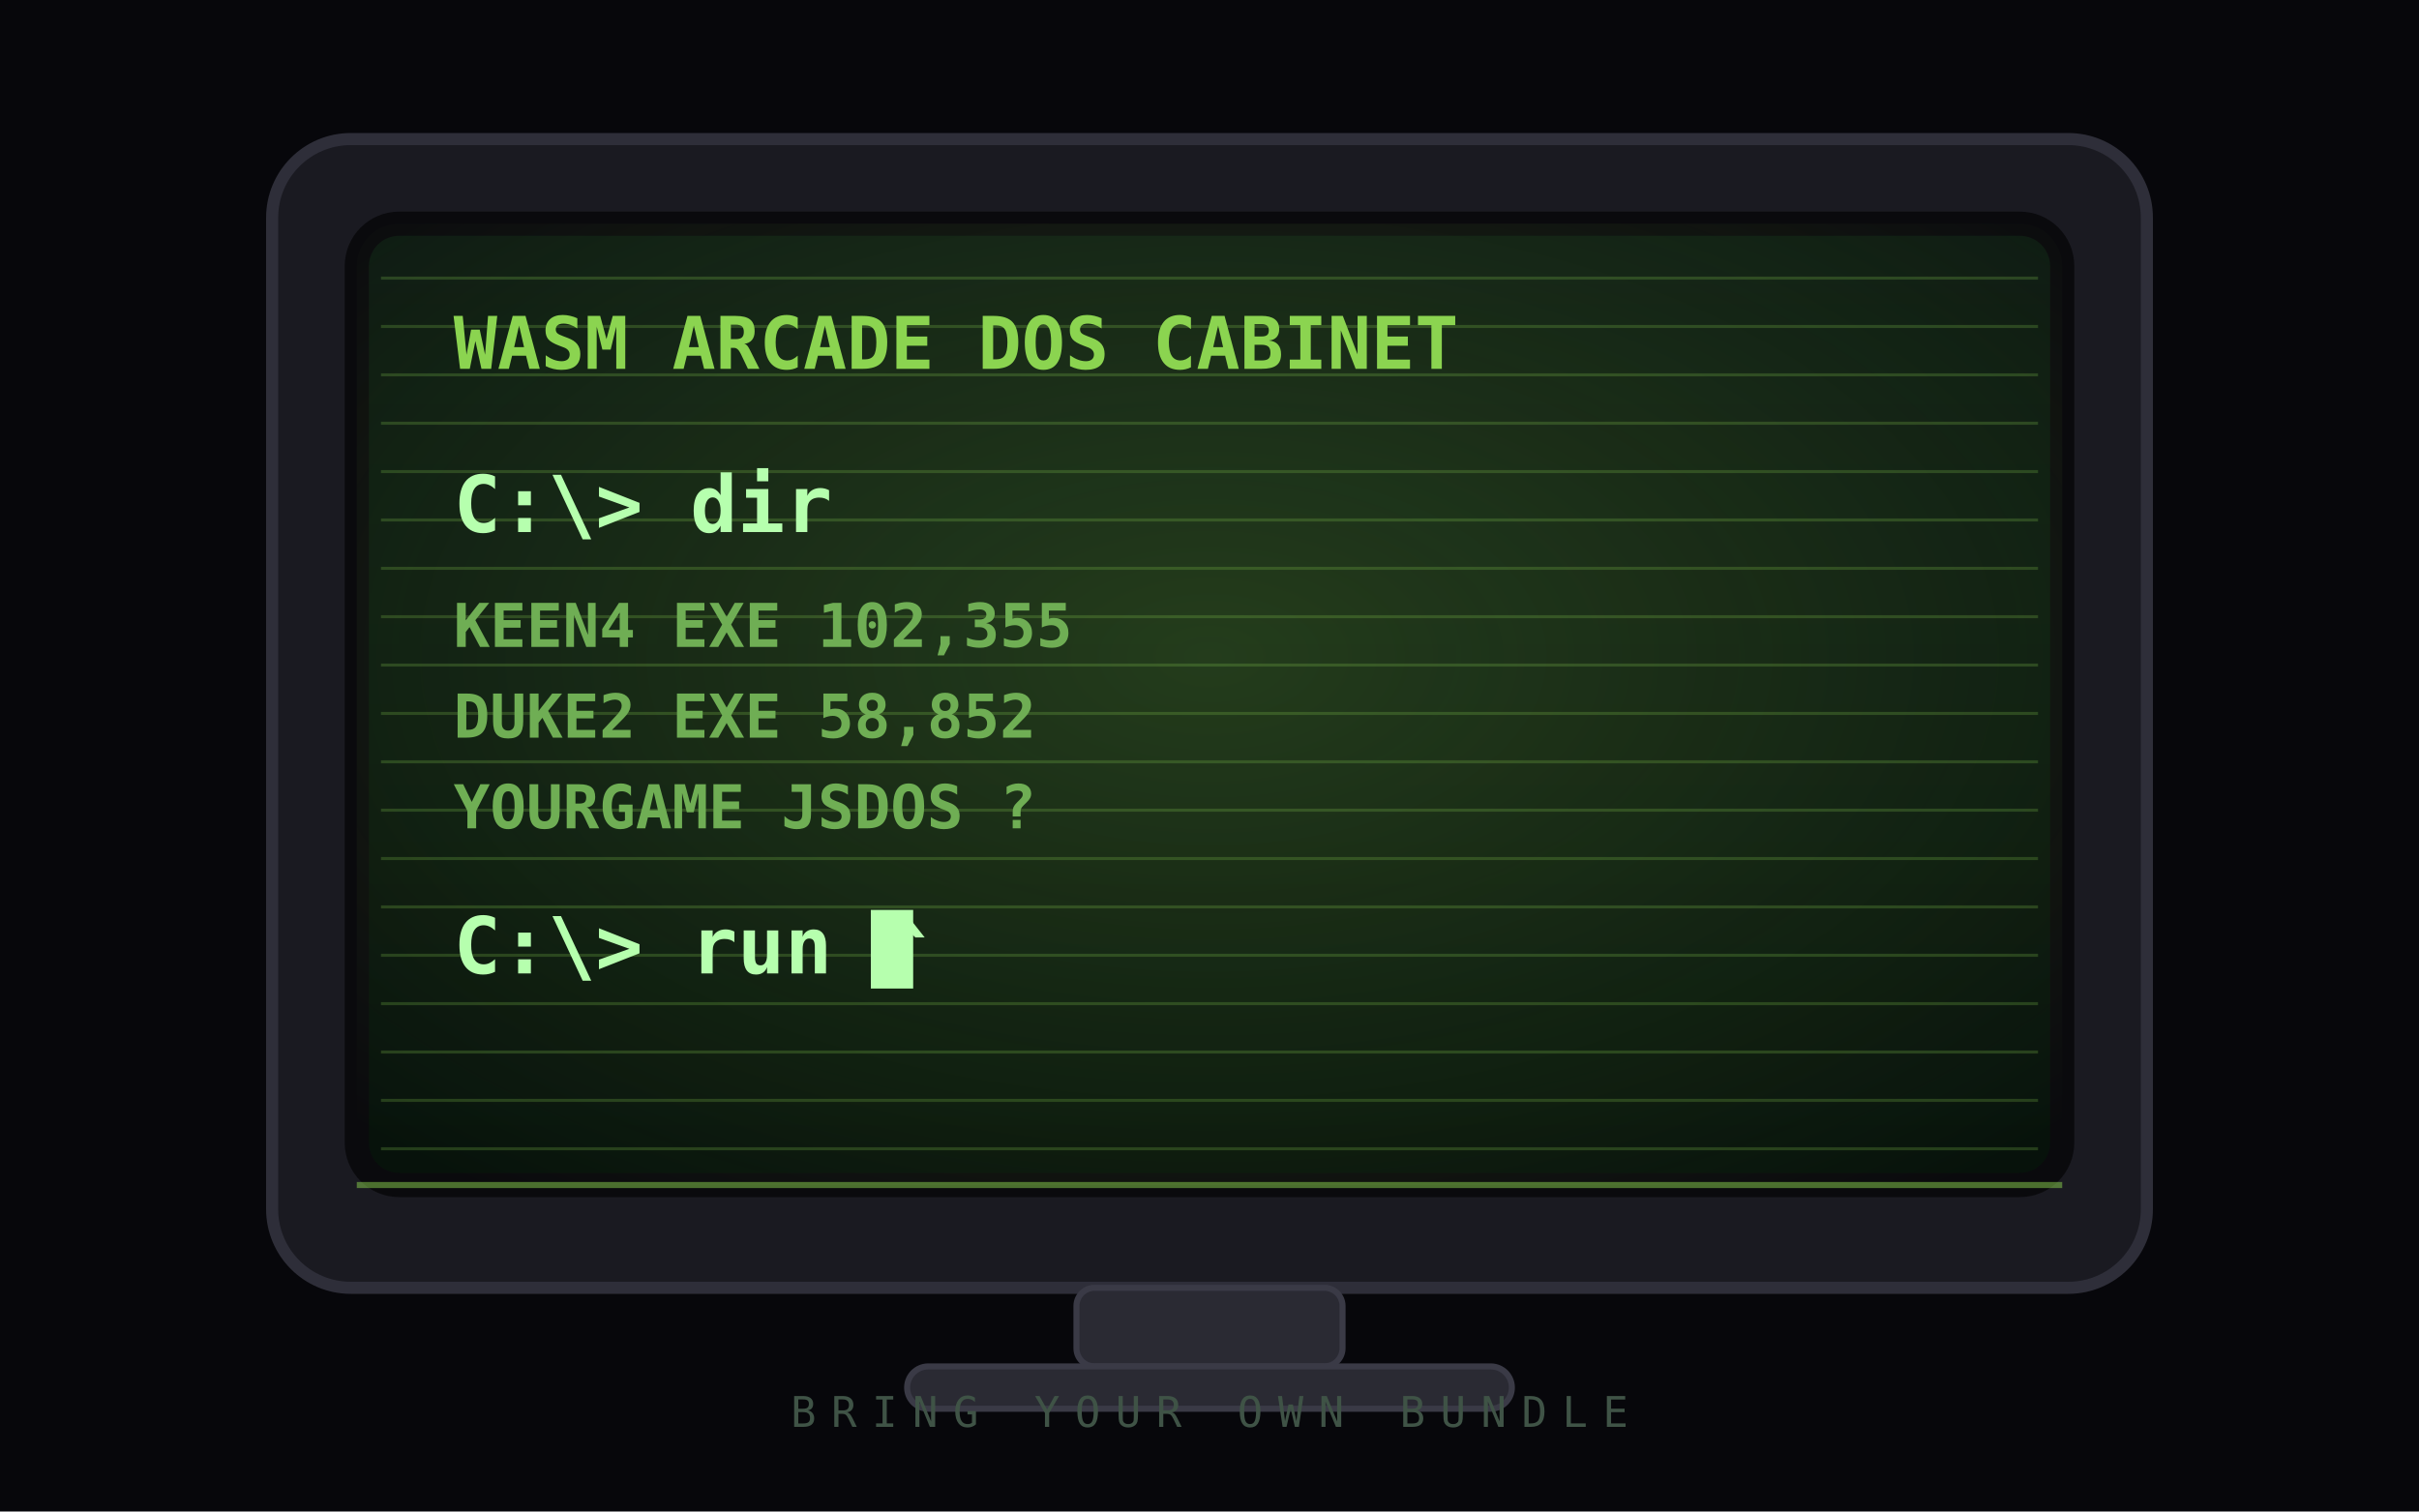
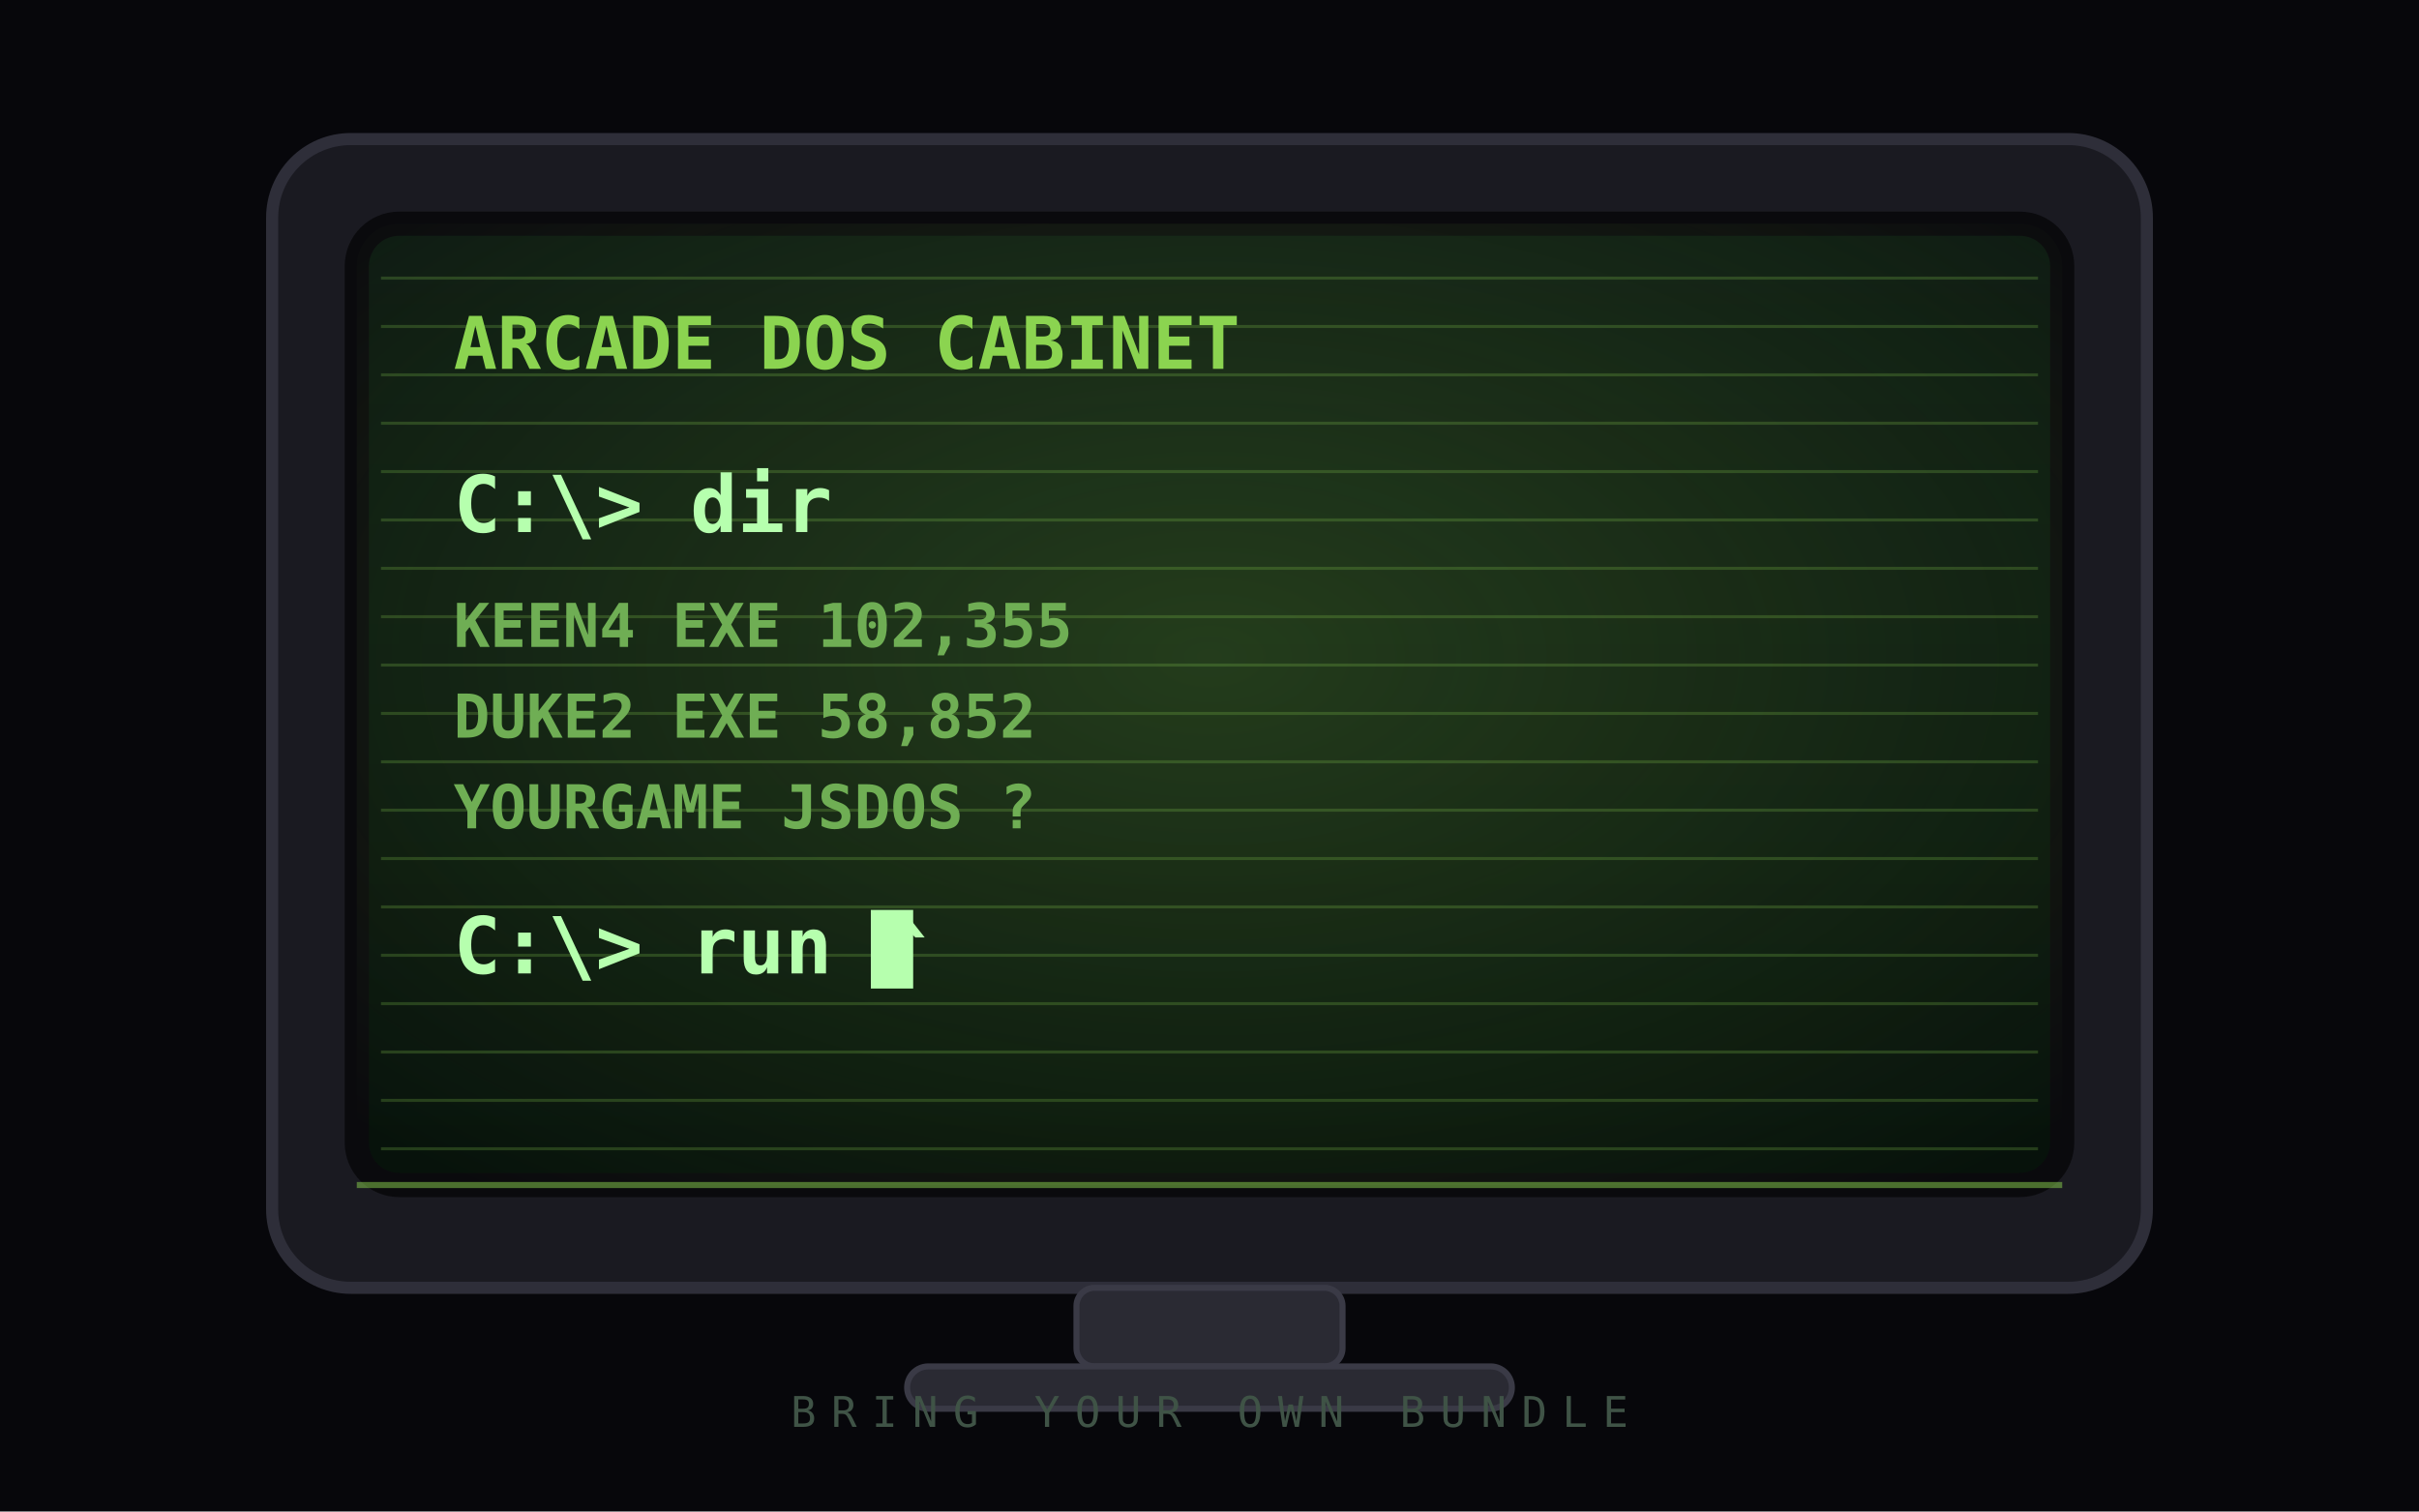
<svg xmlns="http://www.w3.org/2000/svg" viewBox="0 0 800 500" role="img" aria-label="A DOS prompt on a CRT monitor">
  <defs>
    <linearGradient id="crt" x1="0" y1="0" x2="0" y2="1">
      <stop offset="0" stop-color="#0d1a12" />
      <stop offset="1" stop-color="#07120b" />
    </linearGradient>
    <radialGradient id="glow" cx=".5" cy=".45" r=".7">
      <stop offset="0" stop-color="#8bd450" stop-opacity=".20" />
      <stop offset="1" stop-color="#8bd450" stop-opacity="0" />
    </radialGradient>
  </defs>
  <rect width="800" height="500" fill="#07070b" />
  <rect x="90" y="46" width="620" height="380" rx="26" fill="#1a1a21" stroke="#2e2e39" stroke-width="4" />
  <rect x="118" y="74" width="564" height="318" rx="14" fill="url(#crt)" stroke="#0a0a0d" stroke-width="8" />
  <rect x="118" y="74" width="564" height="318" rx="14" fill="url(#glow)" />
  <g opacity=".22" stroke="#8bd450" stroke-width="1">
    <path d="M126 92h548M126 108h548M126 124h548M126 140h548M126 156h548M126 172h548M126 188h548M126 204h548M126 220h548M126 236h548M126 252h548M126 268h548M126 284h548M126 300h548M126 316h548M126 332h548M126 348h548M126 364h548M126 380h548" />
  </g>
  <g font-family="ui-monospace, Menlo, Consolas, monospace" font-weight="700">
-     <text x="150" y="122" font-size="24" fill="#8bd450">WASM ARCADE DOS CABINET</text>
+     <text x="150" y="122" font-size="24" fill="#8bd450">ARCADE DOS CABINET</text>
    <text x="150" y="176" font-size="26" fill="#b6ffae">C:\&gt; dir</text>
    <text x="150" y="214" font-size="20" fill="#6fae54">KEEN4      EXE    102,355</text>
    <text x="150" y="244" font-size="20" fill="#6fae54">DUKE2      EXE     58,852</text>
    <text x="150" y="274" font-size="20" fill="#6fae54">YOURGAME   JSDOS  ?</text>
    <text x="150" y="322" font-size="26" fill="#b6ffae">C:\&gt; run ^</text>
    <rect x="288" y="301" width="14" height="26" fill="#b6ffae" />
  </g>
  <g opacity=".5" stroke="#8bd450" stroke-width="2">
    <path d="M118 392h564" />
  </g>
  <g fill="#2a2a33" stroke="#3a3a46" stroke-width="2">
    <rect x="356" y="426" width="88" height="26" rx="6" />
    <rect x="300" y="452" width="200" height="14" rx="7" />
  </g>
  <text x="400" y="472" font-family="ui-monospace, Menlo, monospace" font-size="14" letter-spacing="5" fill="#3f5346" text-anchor="middle">BRING YOUR OWN BUNDLE</text>
</svg>
